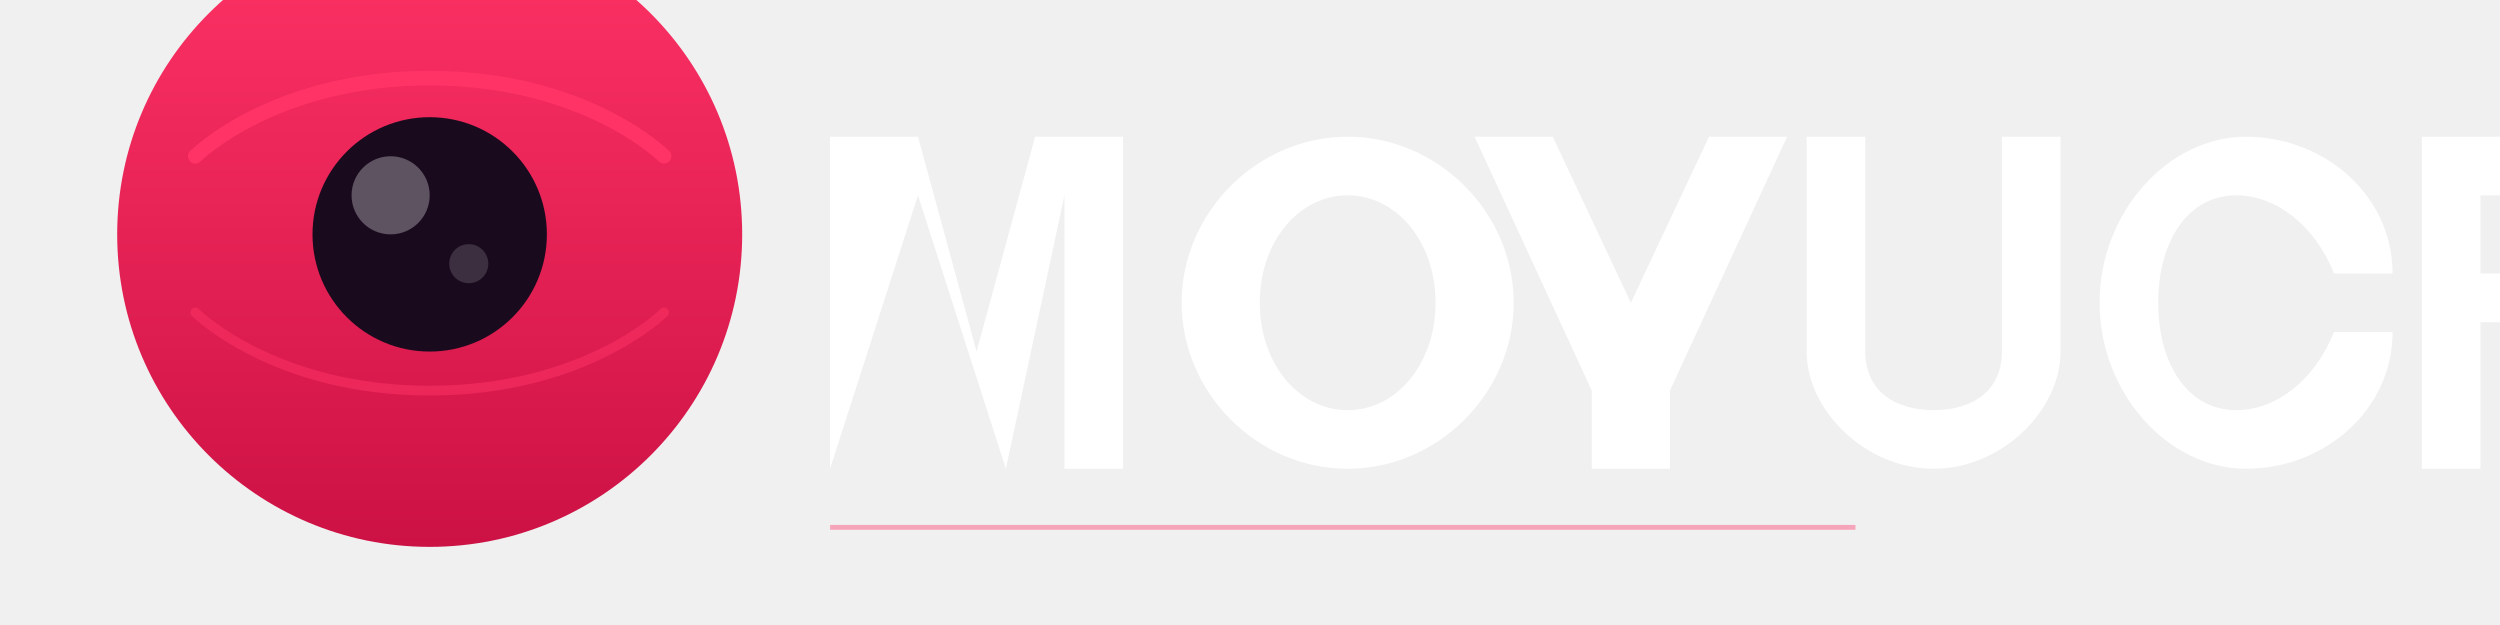
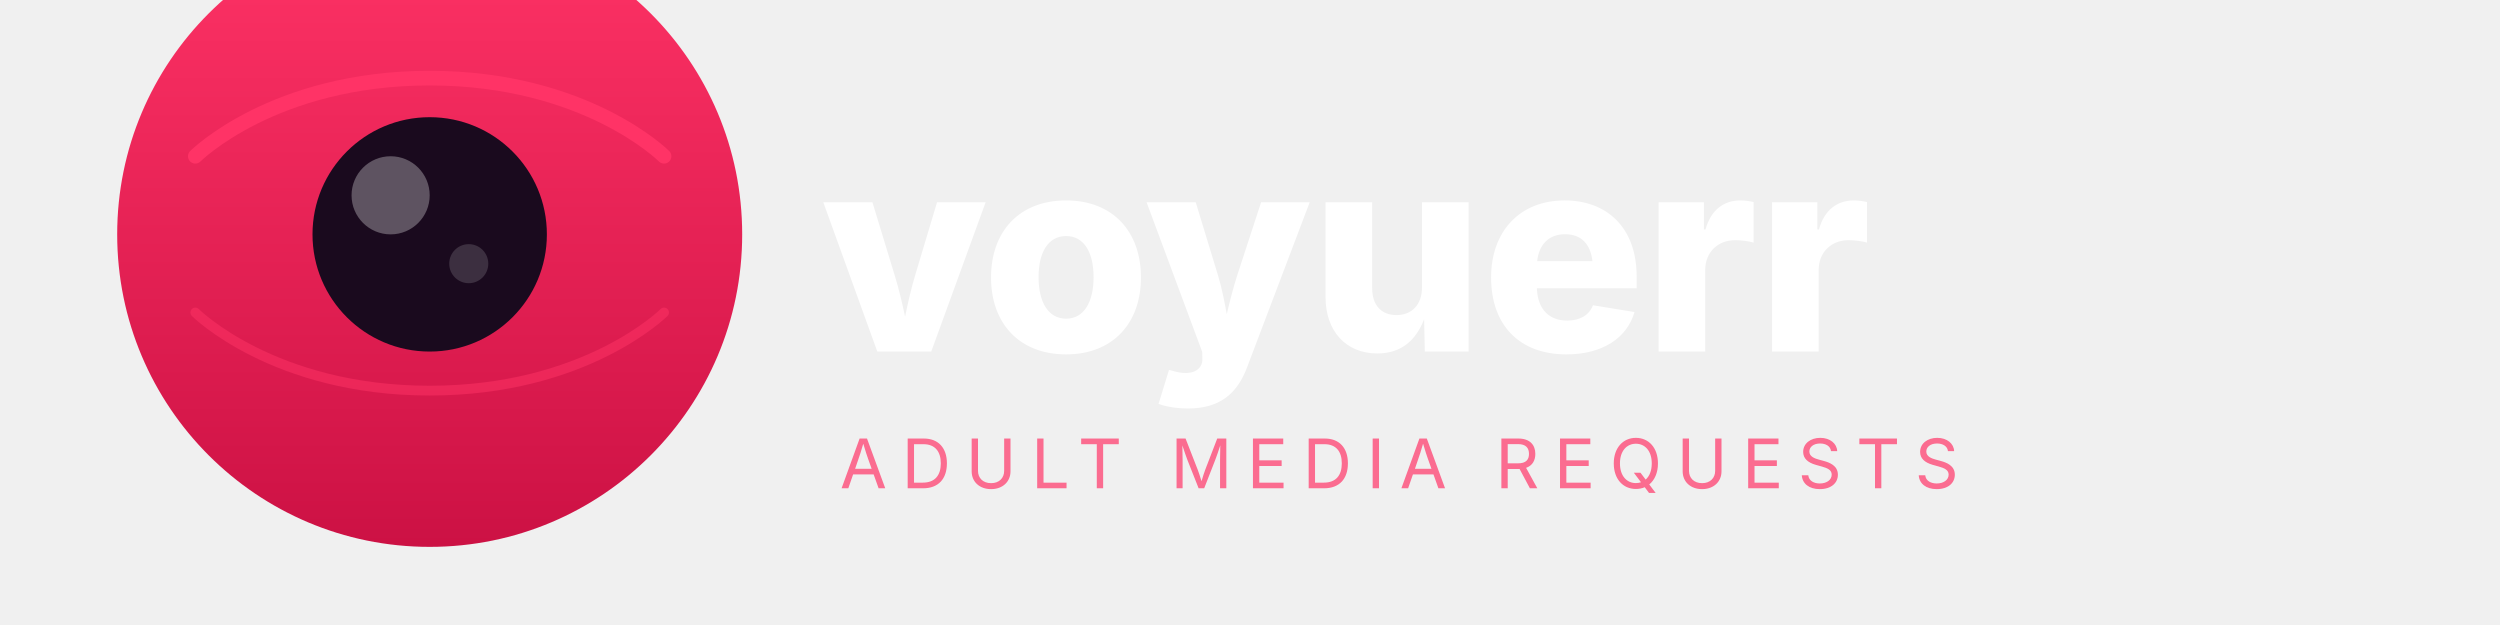
<svg xmlns="http://www.w3.org/2000/svg" width="512" height="128" viewBox="0 0 512 128" fill="none">
  <g transform="translate(24, 16)">
    <path d="M64 96C99.346 96 128 67.346 128 32C128 -3.346 99.346 -32 64 -32C28.654 -32 0 -3.346 0 32C0 67.346 28.654 96 64 96Z" fill="url(#eyeGradient)" />
    <circle cx="64" cy="32" r="24" fill="#1a0a1e" />
    <circle cx="56" cy="24" r="8" fill="white" opacity="0.3" />
    <circle cx="72" cy="38" r="4" fill="white" opacity="0.15" />
    <path d="M16 16C16 16 32 0 64 0C96 0 112 16 112 16" stroke="#ff3366" stroke-width="3" fill="none" stroke-linecap="round" />
    <path d="M16 48C16 48 32 64 64 64C96 64 112 48 112 48" stroke="#ff3366" stroke-width="2" fill="none" stroke-linecap="round" opacity="0.5" />
  </g>
-   <g transform="translate(170, 0)">
-     <path d="M0 96L18 40L36 96L48 40L48 96H60V28H42L30 72L18 28H0V96Z" fill="white" />
-     <path d="M72 62C72 80.5 87.5 96 106 96C124.5 96 140 80.5 140 62C140 43.5 124.5 28 106 28C87.5 28 72 43.5 72 62ZM88 62C88 49.5 96 40 106 40C116 40 124 49.5 124 62C124 74.5 116 84 106 84C96 84 88 74.5 88 62Z" fill="white" />
-     <path d="M148 28L164 62L180 28H196L172 80V96H156V80L132 28H148Z" fill="white" />
-     <path d="M200 28V72C200 84 212 96 226 96C240 96 252 84 252 72V28H240V72C240 80 234 84 226 84C218 84 212 80 212 72V28H200Z" fill="white" />
-     <path d="M260 62C260 80.5 274 96 290 96C306 96 320 84 320 68H308C304 78 296 84 288 84C278 84 272 74.5 272 62C272 49.5 278 40 288 40C296 40 304 46 308 56H320C320 40 306 28 290 28C274 28 260 43.5 260 62Z" fill="white" />
-     <path d="M326 96V28H344C356 28 364 36 364 48C364 60 356 66 344 66H338V96H326ZM338 56H344C350 56 354 52 354 48C354 44 350 40 344 40H338V56Z" fill="white" />
-     <path d="M370 96V28H388C400 28 408 36 408 48C408 60 400 66 388 66H382V96H370ZM382 56H388C394 56 398 52 398 48C398 44 394 40 388 40H382V56Z" fill="white" />
-   </g>
-   <line x1="170" y1="108" x2="380" y2="108" stroke="#ff3366" stroke-width="1" opacity="0.4" />
+   <text x="168" y="72" font-family="'Inter',system-ui,-apple-system,sans-serif" font-weight="800" font-size="56" letter-spacing="-0.5" fill="white">voyuerr</text>
+   <text x="172" y="100" font-family="'Inter',system-ui,-apple-system,sans-serif" font-weight="400" font-size="14" letter-spacing="3" fill="#ff3366" opacity="0.7">ADULT MEDIA REQUESTS</text>
  <defs>
    <linearGradient id="eyeGradient" x1="64" y1="-32" x2="64" y2="96" gradientUnits="userSpaceOnUse">
      <stop stop-color="#ff3366" />
      <stop offset="0.5" stop-color="#e62255" />
      <stop offset="1" stop-color="#cc1144" />
    </linearGradient>
  </defs>
</svg>
